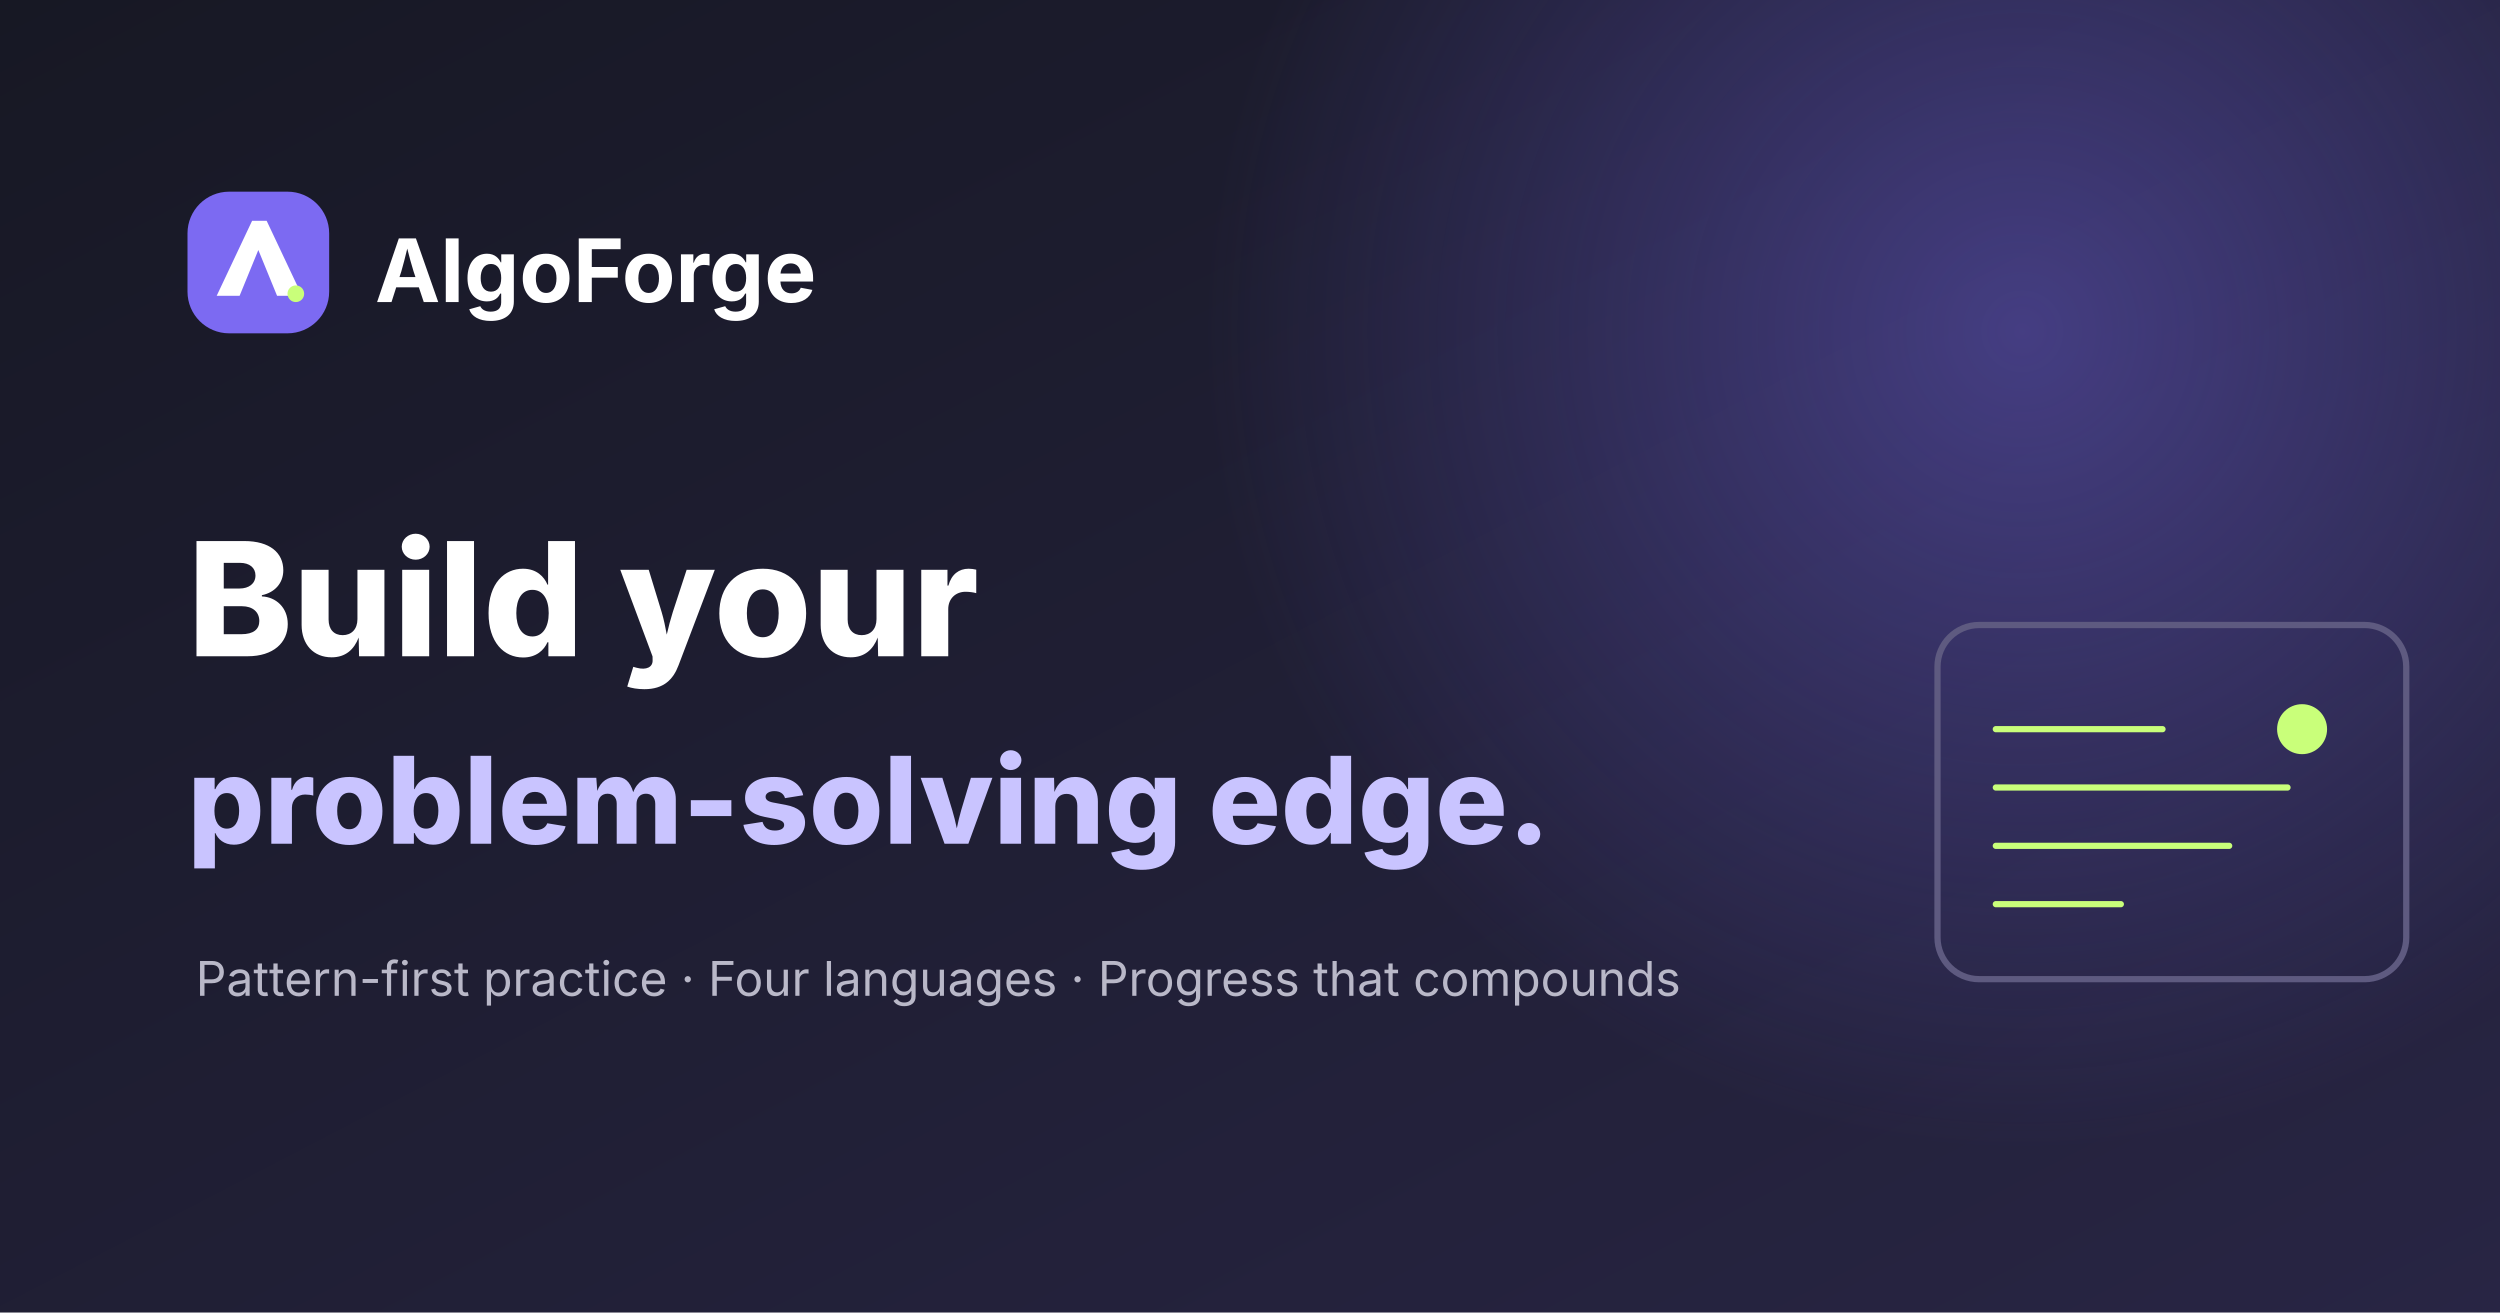
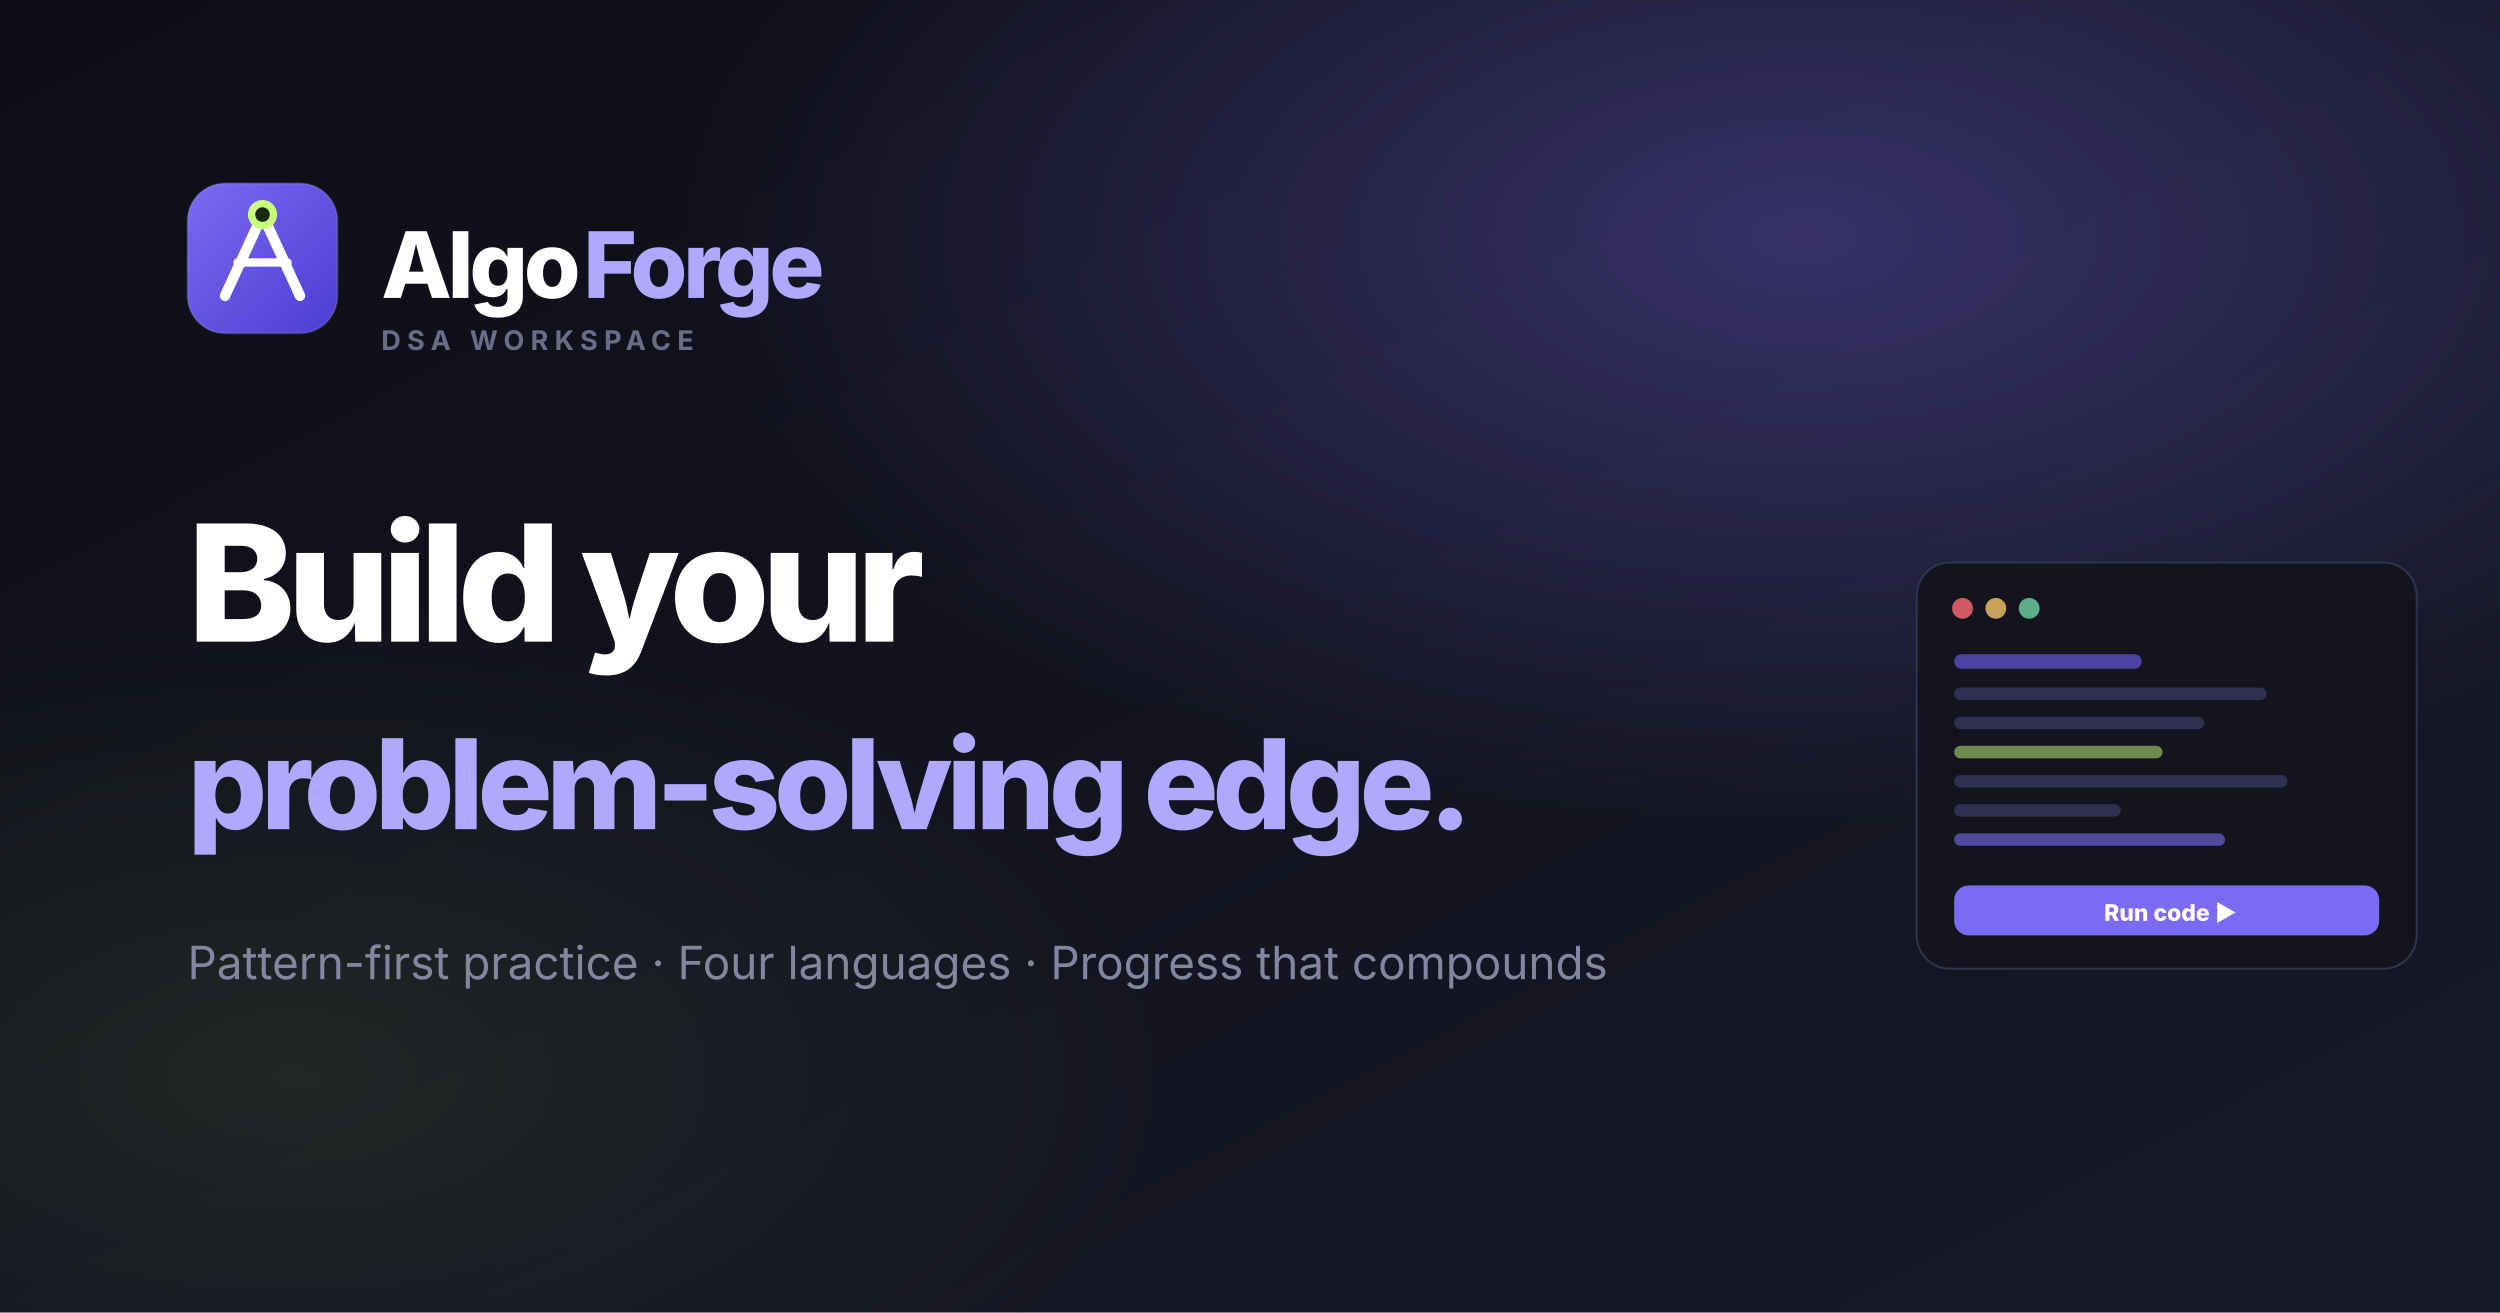
<svg xmlns="http://www.w3.org/2000/svg" width="1200" height="630" viewBox="0 0 1200 630">
  <defs>
-     <linearGradient id="g" x1="0" y1="0" x2="1" y2="1">
-       <stop stop-color="#171824" />
-       <stop offset="1" stop-color="#282544" />
+     <linearGradient id="bg" x1="0" y1="0" x2="1" y2="1">
+       <stop offset="0%" stop-color="#0d0e16" />
+       <stop offset="100%" stop-color="#181928" />
    </linearGradient>
-     <radialGradient id="r">
-       <stop stop-color="#7768ed" stop-opacity=".42" />
-       <stop offset="1" stop-color="#7768ed" stop-opacity="0" />
+     <radialGradient id="glow1" cx="72%" cy="18%" r="45%">
+       <stop offset="0%" stop-color="#7c6af2" stop-opacity="0.35" />
+       <stop offset="100%" stop-color="#7c6af2" stop-opacity="0" />
    </radialGradient>
+     <radialGradient id="glow2" cx="12%" cy="82%" r="35%">
+       <stop offset="0%" stop-color="#c9ff7a" stop-opacity="0.08" />
+       <stop offset="100%" stop-color="#c9ff7a" stop-opacity="0" />
+     </radialGradient>
+     <linearGradient id="logoGrad" x1="0" y1="0" x2="68" y2="68" gradientUnits="userSpaceOnUse">
+       <stop offset="0%" stop-color="#7c6af2" />
+       <stop offset="100%" stop-color="#4f3fd4" />
+     </linearGradient>
  </defs>
-   <rect width="1200" height="630" fill="url(#g)" />
-   <circle cx="970" cy="160" r="390" fill="url(#r)" />
-   <g transform="translate(90 92)">
-     <rect width="68" height="68" rx="20" fill="#7c6af2" />
-     <path d="m14 50 17-36h7l17 36H43L34 28l-9 22z" fill="#fff" />
-     <circle cx="52" cy="49" r="4" fill="#c9ff7a" />
+   <rect width="1200" height="630" fill="url(#bg)" />
+   <rect width="1200" height="630" fill="url(#glow1)" />
+   <rect width="1200" height="630" fill="url(#glow2)" />
+   <g transform="translate(90 88)">
+     <rect width="72" height="72" rx="18" fill="url(#logoGrad)" />
+     <rect width="72" height="72" rx="18" fill="none" stroke="rgba(255,255,255,0.12)" stroke-width="1" />
+     <line x1="18" y1="54" x2="36" y2="15" stroke="white" stroke-width="5" stroke-linecap="round" />
+     <line x1="54" y1="54" x2="36" y2="15" stroke="white" stroke-width="5" stroke-linecap="round" />
+     <line x1="24" y1="38" x2="48" y2="38" stroke="white" stroke-width="4" stroke-linecap="round" />
+     <circle cx="36" cy="15" r="7" fill="#c9ff7a" />
+     <circle cx="36" cy="15" r="3.5" fill="#1a2a0a" />
  </g>
-   <text x="180" y="145" fill="#fff" font-family="Inter,Arial,sans-serif" font-size="42" font-weight="700">AlgoForge</text>
-   <text x="90" y="315" fill="#fff" font-family="Inter,Arial,sans-serif" font-size="76" font-weight="800">Build your</text>
-   <text x="90" y="405" fill="#c9c4ff" font-family="Inter,Arial,sans-serif" font-size="58" font-weight="800">problem-solving edge.</text>
-   <text x="94" y="478" fill="#b9b8c8" font-family="Inter,Arial,sans-serif" font-size="23">Pattern-first practice · Four languages · Progress that compounds</text>
-   <g transform="translate(930 300)" fill="none" stroke="#c9ff7a" stroke-width="3">
-     <rect width="225" height="170" rx="20" stroke="#5e5a80" />
-     <path d="M28 50h80M28 78h140M28 106h112M28 134h60" stroke-linecap="round" />
-     <circle cx="175" cy="50" r="12" fill="#c9ff7a" stroke="none" />
+   <text x="183" y="143" fill="white" font-family="Inter,Arial,sans-serif" font-size="44" font-weight="800" letter-spacing="-2">Algo</text>
+   <text x="280" y="143" fill="#b0a7ff" font-family="Inter,Arial,sans-serif" font-size="44" font-weight="800" letter-spacing="-2">Forge</text>
+   <text x="183" y="168" fill="#6a6c88" font-family="Inter,Arial,sans-serif" font-size="13" font-weight="700" letter-spacing="3">DSA WORKSPACE</text>
+   <text x="90" y="308" fill="white" font-family="Inter,Arial,sans-serif" font-size="78" font-weight="800" letter-spacing="-4">Build your</text>
+   <text x="90" y="398" fill="#b0a7ff" font-family="Inter,Arial,sans-serif" font-size="60" font-weight="800" letter-spacing="-3">problem-solving edge.</text>
+   <text x="90" y="470" fill="#8486a0" font-family="Inter,Arial,sans-serif" font-size="22">Pattern-first practice · Four languages · Progress that compounds</text>
+   <g transform="translate(920 270)">
+     <rect width="240" height="195" rx="16" fill="#13141e" stroke="#303250" stroke-width="1" />
+     <circle cx="22" cy="22" r="5" fill="#ff6b74" opacity="0.8" />
+     <circle cx="38" cy="22" r="5" fill="#f5c56b" opacity="0.8" />
+     <circle cx="54" cy="22" r="5" fill="#6ed4a0" opacity="0.8" />
+     <rect x="18" y="44" width="90" height="7" rx="3.5" fill="#5c4ec2" opacity="0.8" />
+     <rect x="18" y="60" width="150" height="6" rx="3" fill="#303050" />
+     <rect x="18" y="74" width="120" height="6" rx="3" fill="#303050" />
+     <rect x="18" y="88" width="100" height="6" rx="3" fill="#c9ff7a" opacity="0.5" />
+     <rect x="18" y="102" width="160" height="6" rx="3" fill="#303050" />
+     <rect x="18" y="116" width="80" height="6" rx="3" fill="#303050" />
+     <rect x="18" y="130" width="130" height="6" rx="3" fill="#7c6af2" opacity="0.6" />
+     <rect x="18" y="155" width="204" height="24" rx="7" fill="#7c6af2" />
+     <text x="90" y="172" fill="white" font-family="Inter,Arial,sans-serif" font-size="11" font-weight="800">Run code ▶</text>
  </g>
</svg>
